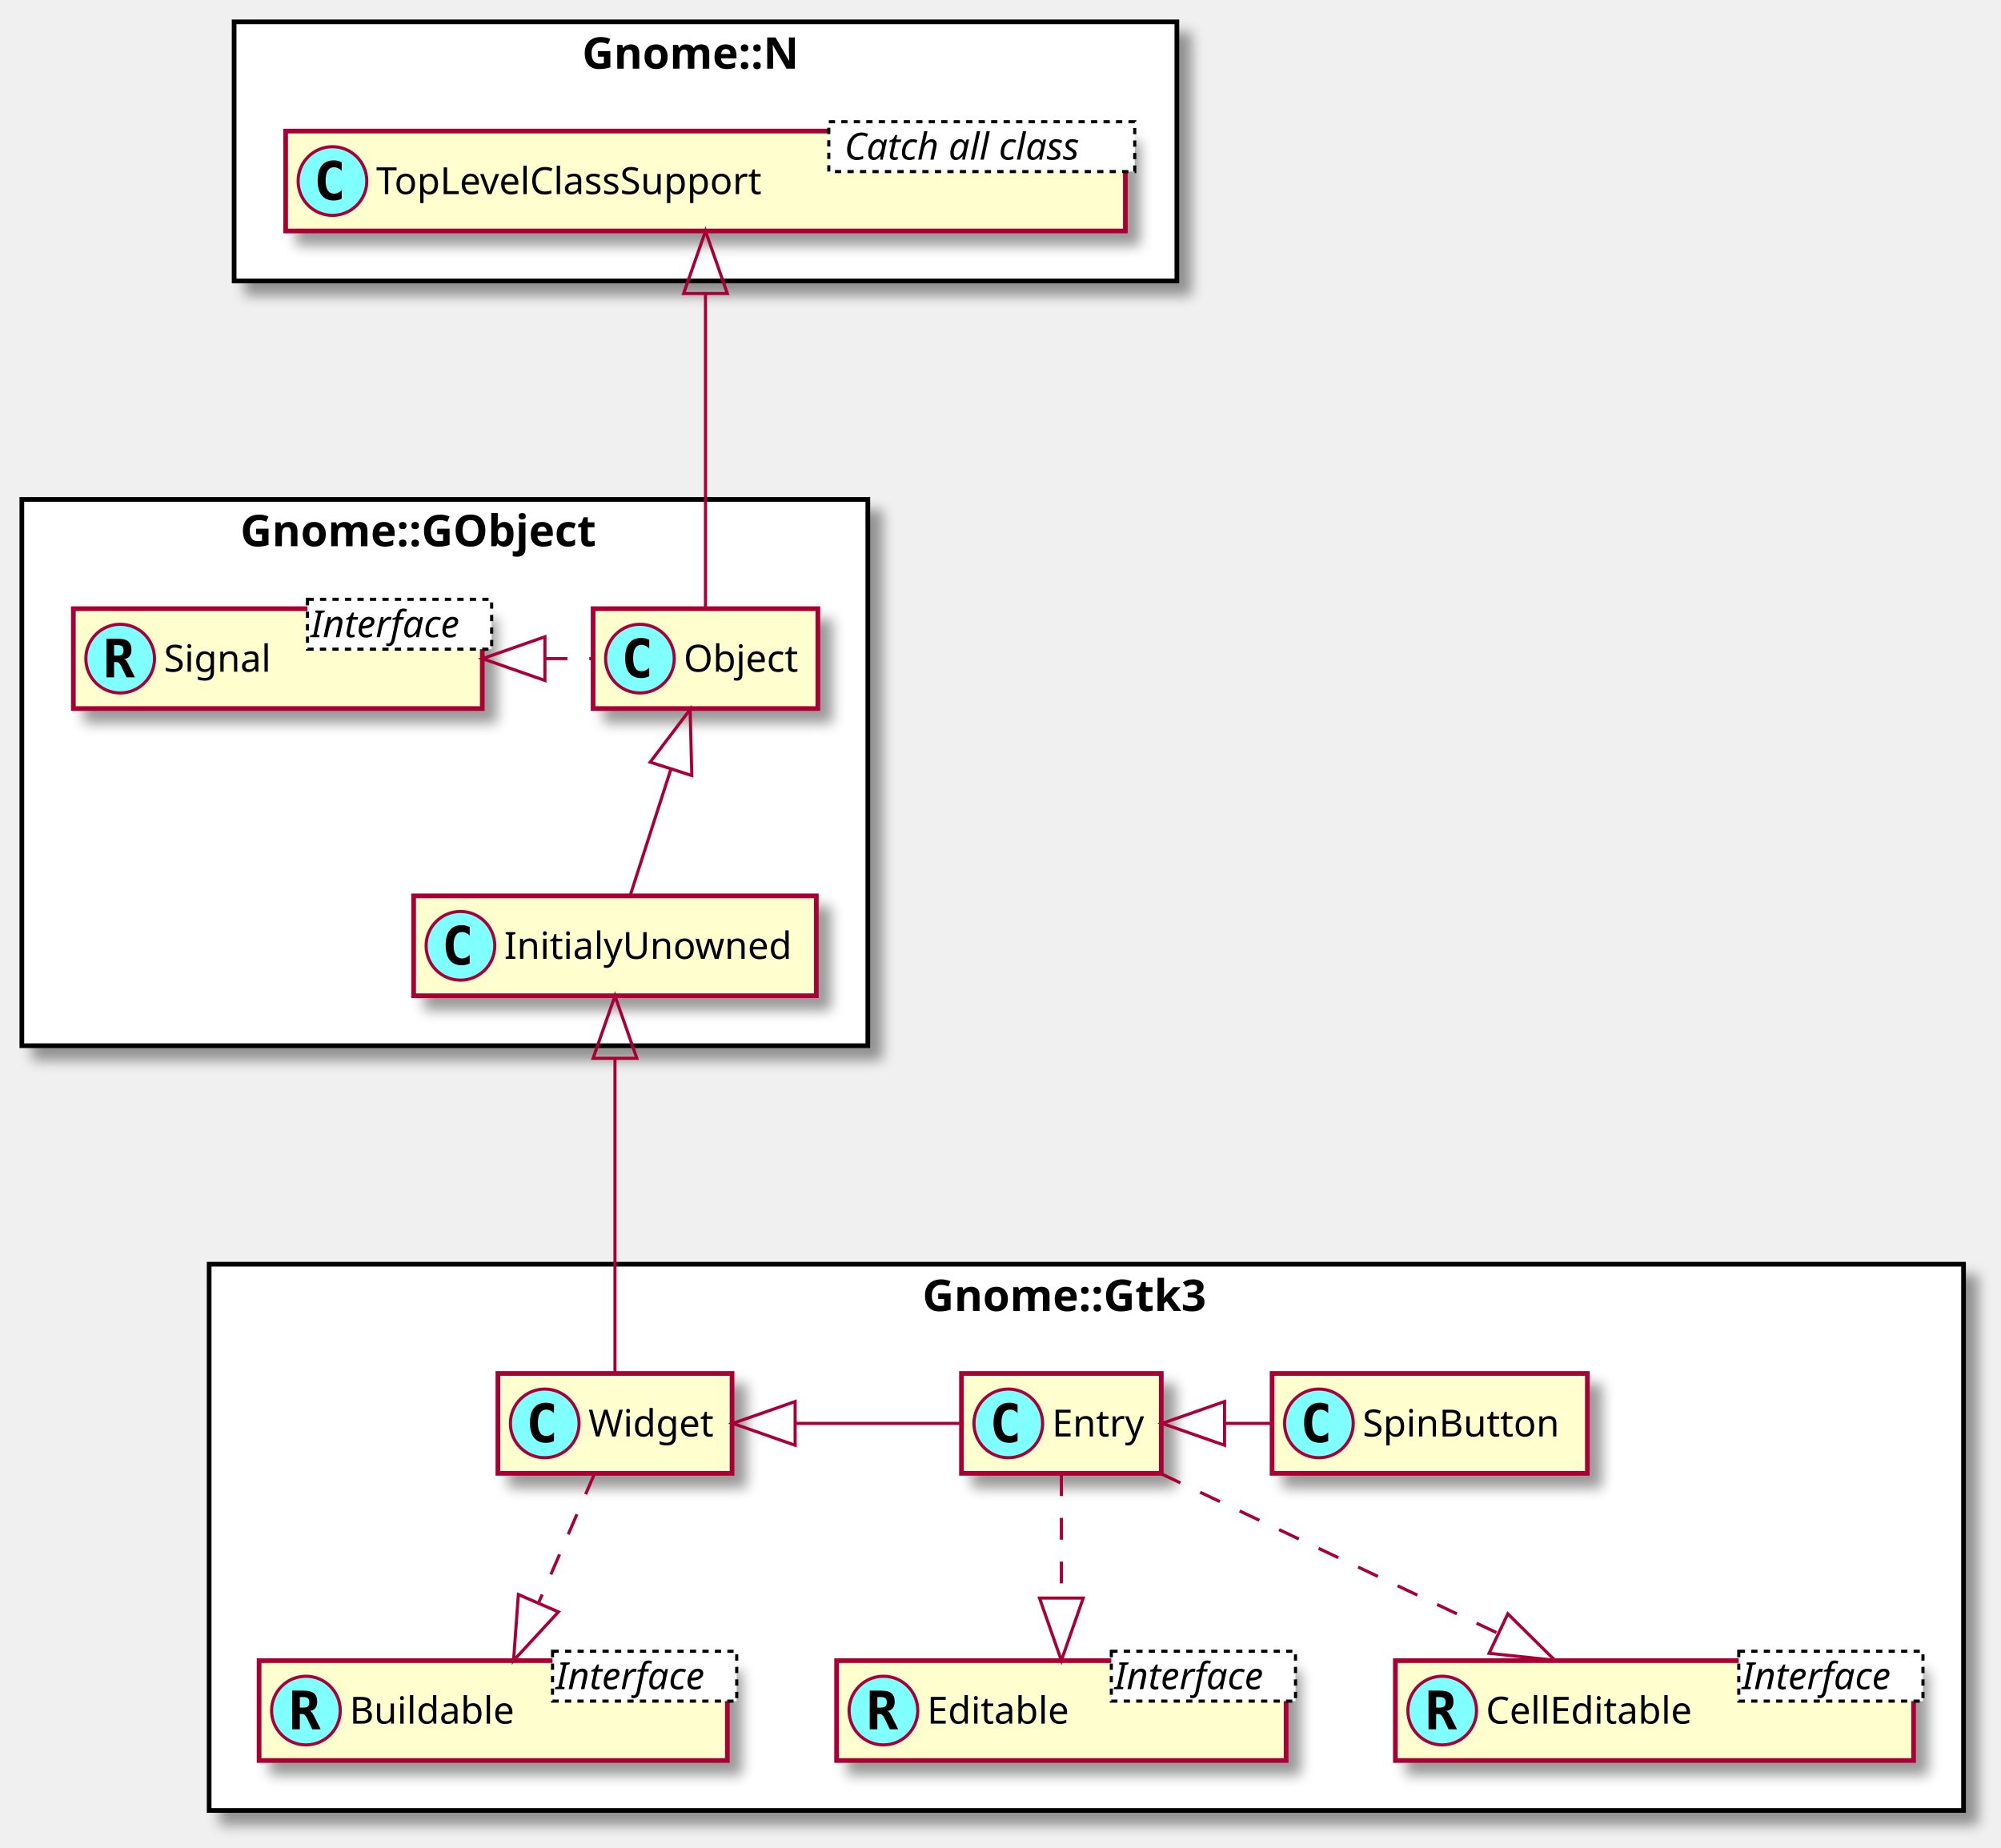
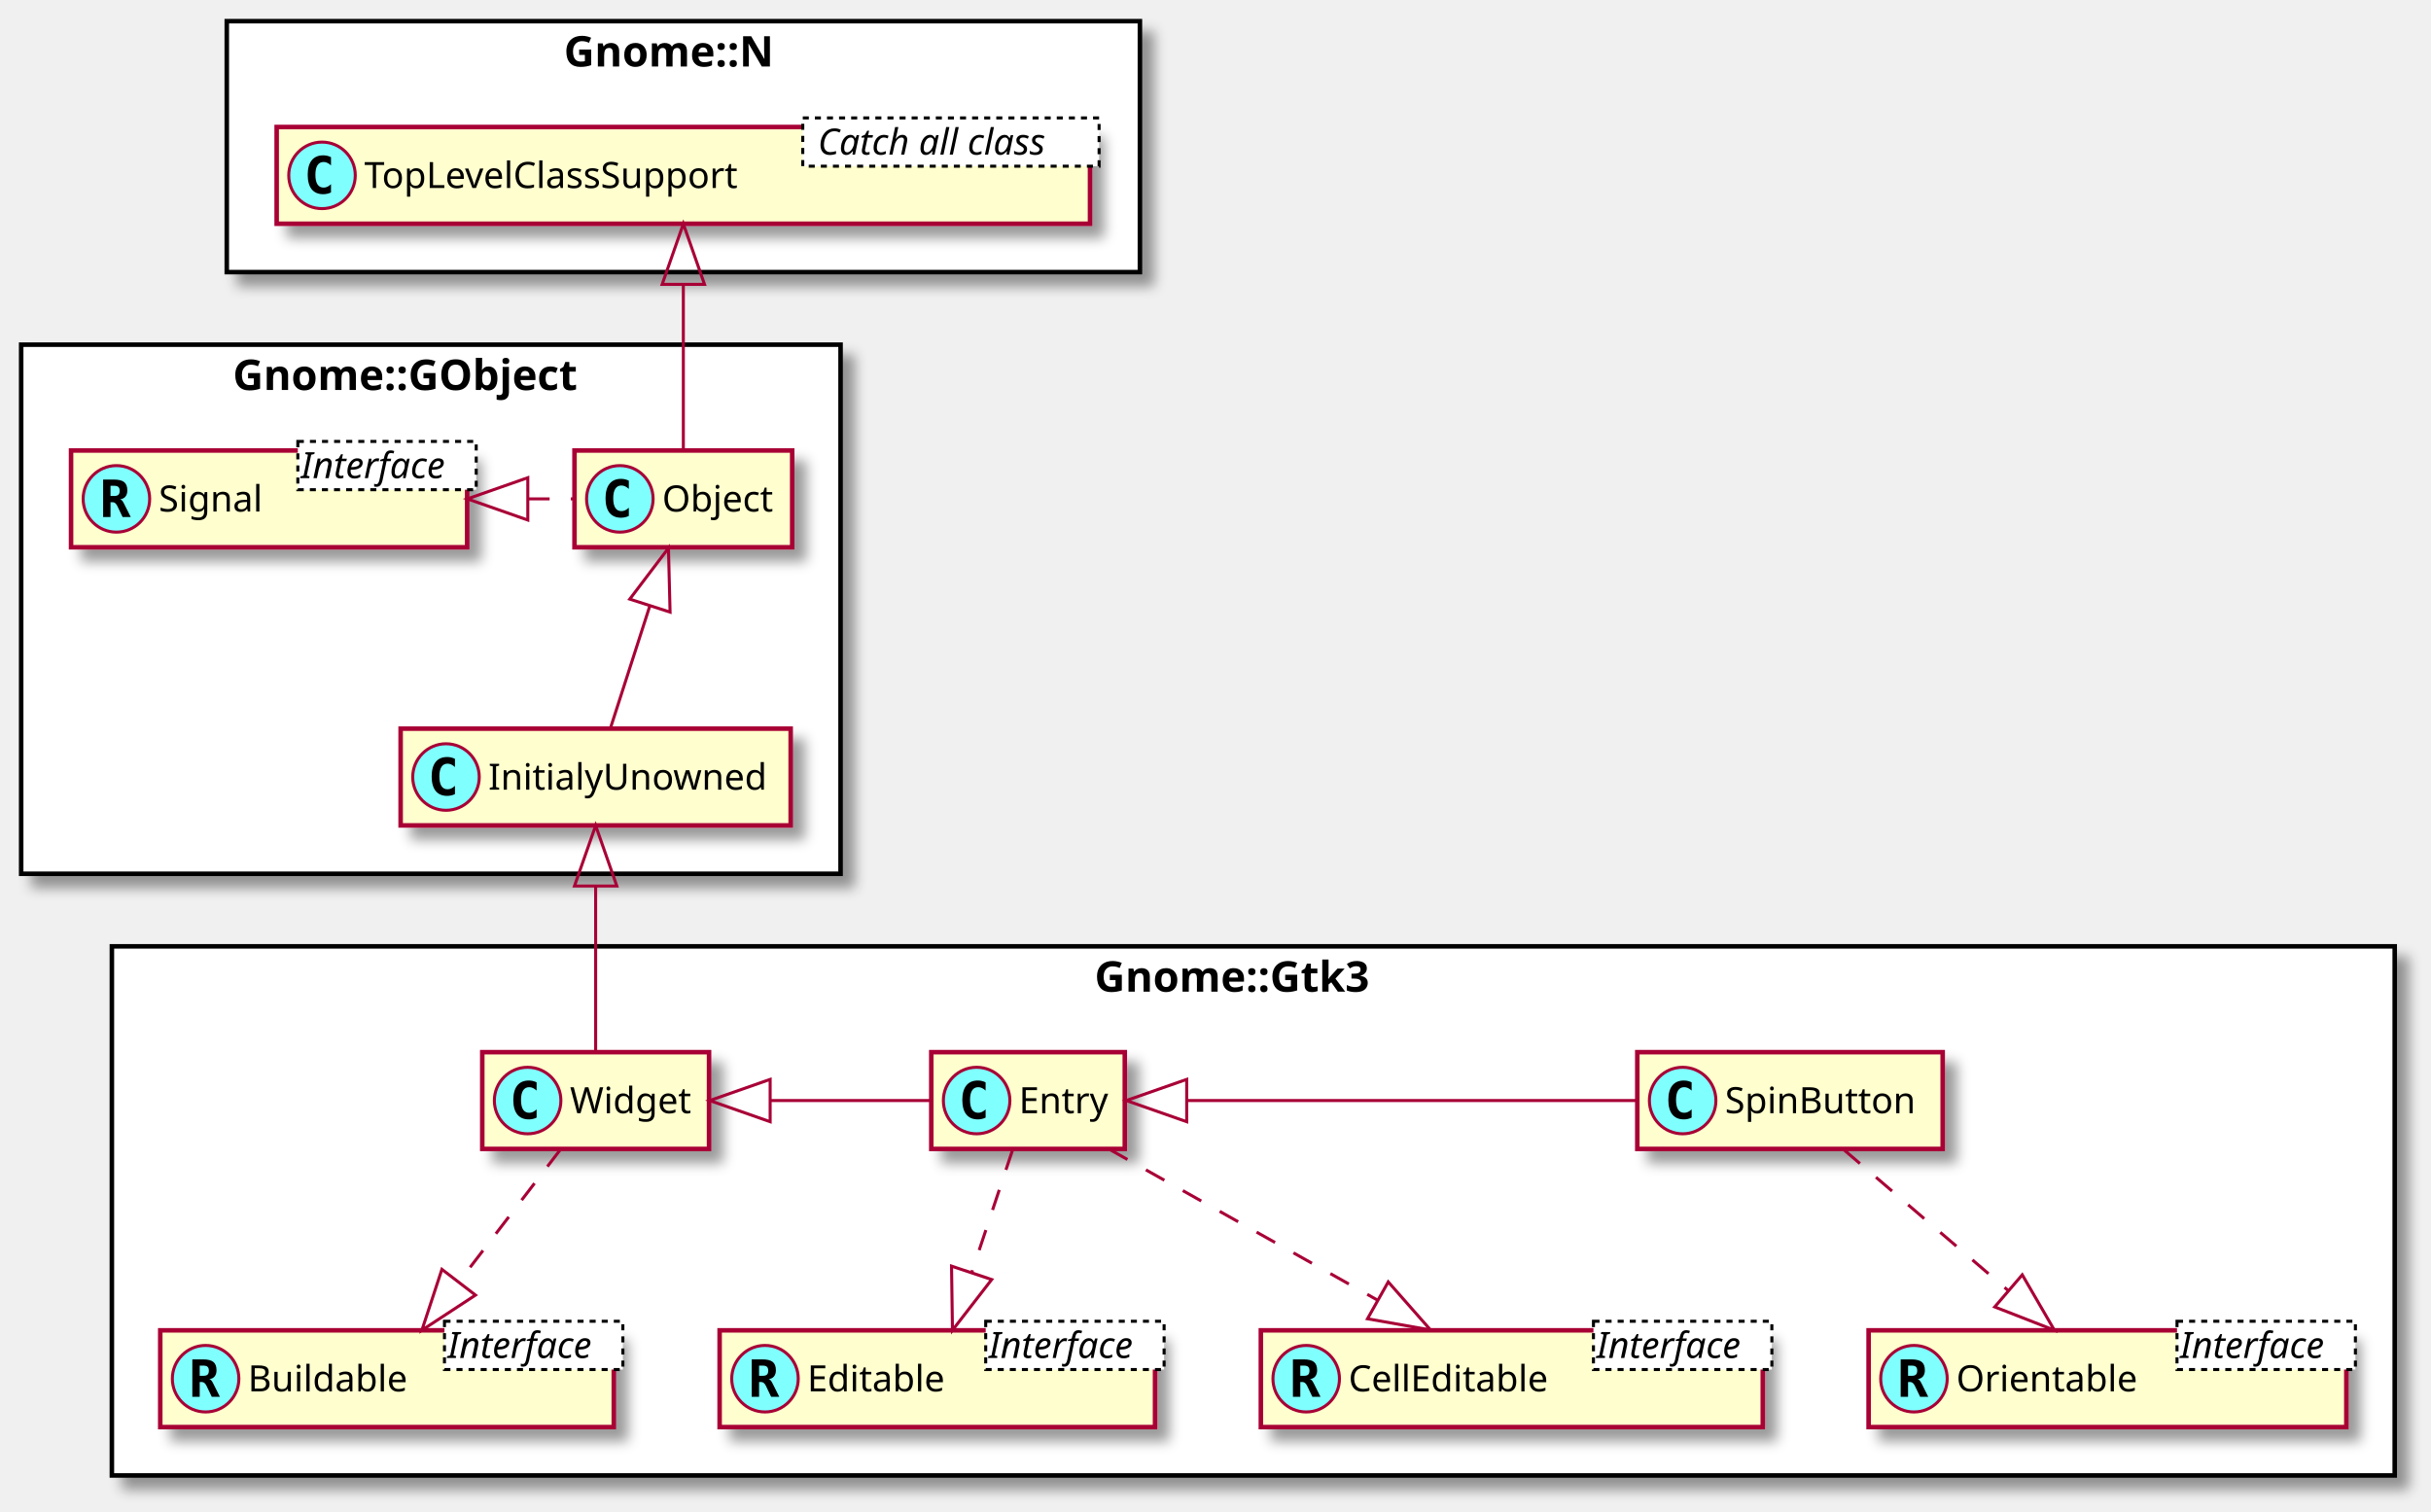
- <svg xmlns="http://www.w3.org/2000/svg" contentScriptType="application/ecmascript" contentStyleType="text/css" height="592px" preserveAspectRatio="none" style="width:641px;height:592px;" version="1.1" viewBox="0 0 641 592" width="641px" zoomAndPan="magnify">
+ <svg xmlns="http://www.w3.org/2000/svg" contentScriptType="application/ecmascript" contentStyleType="text/css" height="500px" preserveAspectRatio="none" style="width:804px;height:500px;" version="1.1" viewBox="0 0 804 500" width="804px" zoomAndPan="magnify">
  <defs>
-     <filter height="300%" id="f1ftc2lc1s2z20" width="300%" x="-1" y="-1">
+     <filter height="300%" id="f1h4oitkqnbj8m" width="300%" x="-1" y="-1">
      <feGaussianBlur result="blurOut" stdDeviation="2.0" />
      <feColorMatrix in="blurOut" result="blurOut2" type="matrix" values="0 0 0 0 0 0 0 0 0 0 0 0 0 0 0 0 0 0 .4 0" />
      <feOffset dx="4.0" dy="4.0" in="blurOut2" result="blurOut3" />
      <feBlend in="SourceGraphic" in2="blurOut3" mode="normal" />
    </filter>
  </defs>
  <g>
-     <rect fill="#FFFFFF" filter="url(#f1ftc2lc1s2z20)" height="83" style="stroke: #000000; stroke-width: 1.5;" width="302" x="75" y="7" />
+     <rect fill="#FFFFFF" filter="url(#f1h4oitkqnbj8m)" height="83" style="stroke: #000000; stroke-width: 1.5;" width="302" x="75" y="7" />
    <text fill="#000000" font-family="sans-serif" font-size="14" font-weight="bold" lengthAdjust="spacingAndGlyphs" textLength="79" x="186.5" y="21.995">Gnome::N</text>
-     <rect fill="#FFFFFF" filter="url(#f1ftc2lc1s2z20)" height="175" style="stroke: #000000; stroke-width: 1.5;" width="271" x="7" y="160" />
-     <text fill="#000000" font-family="sans-serif" font-size="14" font-weight="bold" lengthAdjust="spacingAndGlyphs" textLength="131" x="77" y="174.995">Gnome::GObject</text>
-     <rect fill="#FFFFFF" filter="url(#f1ftc2lc1s2z20)" height="175" style="stroke: #000000; stroke-width: 1.5;" width="562" x="67" y="405" />
-     <text fill="#000000" font-family="sans-serif" font-size="14" font-weight="bold" lengthAdjust="spacingAndGlyphs" textLength="105" x="295.5" y="419.995">Gnome::Gtk3</text>
-     <rect codeLine="9" fill="#FEFECE" filter="url(#f1ftc2lc1s2z20)" height="32" id="Gnome::N::TopLevelClassSupport" style="stroke: #A80036; stroke-width: 1.5;" width="269" x="91.5" y="42" />
+     <rect fill="#FFFFFF" filter="url(#f1h4oitkqnbj8m)" height="175" style="stroke: #000000; stroke-width: 1.5;" width="271" x="7" y="114" />
+     <text fill="#000000" font-family="sans-serif" font-size="14" font-weight="bold" lengthAdjust="spacingAndGlyphs" textLength="131" x="77" y="128.995">Gnome::GObject</text>
+     <rect fill="#FFFFFF" filter="url(#f1h4oitkqnbj8m)" height="175" style="stroke: #000000; stroke-width: 1.5;" width="755" x="37" y="313" />
+     <text fill="#000000" font-family="sans-serif" font-size="14" font-weight="bold" lengthAdjust="spacingAndGlyphs" textLength="105" x="362" y="327.995">Gnome::Gtk3</text>
+     <rect codeLine="9" fill="#FEFECE" filter="url(#f1h4oitkqnbj8m)" height="32" id="Gnome::N::TopLevelClassSupport" style="stroke: #A80036; stroke-width: 1.5;" width="269" x="91.5" y="42" />
    <ellipse cx="106.5" cy="58" fill="#80FFFF" rx="11" ry="11" style="stroke: #A80036; stroke-width: 1.0;" />
    <path d="M109.469,63.641 Q108.891,63.938 108.25,64.078 Q107.609,64.234 106.906,64.234 Q104.406,64.234 103.078,62.594 Q101.766,60.938 101.766,57.812 Q101.766,54.688 103.078,53.031 Q104.406,51.375 106.906,51.375 Q107.609,51.375 108.25,51.531 Q108.906,51.688 109.469,51.984 L109.469,54.703 Q108.844,54.125 108.25,53.859 Q107.656,53.578 107.031,53.578 Q105.688,53.578 105,54.656 Q104.312,55.719 104.312,57.812 Q104.312,59.906 105,60.984 Q105.688,62.047 107.031,62.047 Q107.656,62.047 108.25,61.781 Q108.844,61.5 109.469,60.922 L109.469,63.641 Z " />
    <text fill="#000000" font-family="sans-serif" font-size="12" lengthAdjust="spacingAndGlyphs" textLength="137" x="120.5" y="62.181">TopLevelClassSupport</text>
    <rect fill="#FFFFFF" height="15.969" style="stroke: #000000; stroke-width: 1.0; stroke-dasharray: 2.0,2.0;" width="98" x="265.5" y="39" />
    <text fill="#000000" font-family="sans-serif" font-size="12" font-style="italic" lengthAdjust="spacingAndGlyphs" textLength="88" x="270.5" y="51.139">Catch all class</text>
-     <rect fill="#FEFECE" filter="url(#f1ftc2lc1s2z20)" height="32" id="Gnome::GObject::Object" style="stroke: #A80036; stroke-width: 1.5;" width="72" x="190" y="195" />
-     <ellipse cx="205" cy="211" fill="#80FFFF" rx="11" ry="11" style="stroke: #A80036; stroke-width: 1.0;" />
-     <path d="M207.969,216.641 Q207.391,216.938 206.75,217.078 Q206.109,217.234 205.406,217.234 Q202.906,217.234 201.578,215.594 Q200.266,213.938 200.266,210.812 Q200.266,207.688 201.578,206.031 Q202.906,204.375 205.406,204.375 Q206.109,204.375 206.75,204.531 Q207.406,204.688 207.969,204.984 L207.969,207.703 Q207.344,207.125 206.75,206.859 Q206.156,206.578 205.531,206.578 Q204.188,206.578 203.5,207.656 Q202.812,208.719 202.812,210.812 Q202.812,212.906 203.5,213.984 Q204.188,215.047 205.531,215.047 Q206.156,215.047 206.75,214.781 Q207.344,214.5 207.969,213.922 L207.969,216.641 Z " />
-     <text fill="#000000" font-family="sans-serif" font-size="12" lengthAdjust="spacingAndGlyphs" textLength="40" x="219" y="215.181">Object</text>
-     <rect codeLine="13" fill="#FEFECE" filter="url(#f1ftc2lc1s2z20)" height="32" id="Gnome::GObject::Signal" style="stroke: #A80036; stroke-width: 1.5;" width="131" x="23.5" y="195" />
-     <ellipse cx="38.5" cy="211" fill="#80FFFF" rx="11" ry="11" style="stroke: #A80036; stroke-width: 1.0;" />
-     <path d="M39.703,211.141 Q40.062,211.219 40.328,211.5 Q40.609,211.766 41,212.547 L43.234,217 L40.547,217 L39.047,213.875 Q38.984,213.734 38.875,213.5 Q38.219,212.109 37.328,212.109 L36.547,212.109 L36.547,217 L34.109,217 L34.109,204.609 L37.641,204.609 Q40.031,204.609 41.062,205.453 Q42.109,206.297 42.109,208.203 Q42.109,209.484 41.484,210.25 Q40.875,211 39.703,211.141 Z M36.547,206.672 L36.547,210.047 L37.703,210.047 Q38.719,210.047 39.141,209.656 Q39.578,209.25 39.578,208.344 Q39.578,207.453 39.141,207.062 Q38.719,206.672 37.703,206.672 L36.547,206.672 Z " />
-     <text fill="#000000" font-family="sans-serif" font-size="12" lengthAdjust="spacingAndGlyphs" textLength="38" x="52.5" y="215.181">Signal</text>
-     <rect fill="#FFFFFF" height="15.969" style="stroke: #000000; stroke-width: 1.0; stroke-dasharray: 2.0,2.0;" width="59" x="98.5" y="192" />
-     <text fill="#000000" font-family="sans-serif" font-size="12" font-style="italic" lengthAdjust="spacingAndGlyphs" textLength="57" x="99.5" y="204.139">Interface</text>
-     <rect fill="#FEFECE" filter="url(#f1ftc2lc1s2z20)" height="32" id="Gnome::GObject::InitialyUnowned" style="stroke: #A80036; stroke-width: 1.5;" width="129" x="132.5" y="287" />
-     <ellipse cx="147.5" cy="303" fill="#80FFFF" rx="11" ry="11" style="stroke: #A80036; stroke-width: 1.0;" />
-     <path d="M150.469,308.641 Q149.891,308.938 149.25,309.078 Q148.609,309.234 147.906,309.234 Q145.406,309.234 144.078,307.594 Q142.766,305.938 142.766,302.812 Q142.766,299.688 144.078,298.031 Q145.406,296.375 147.906,296.375 Q148.609,296.375 149.25,296.531 Q149.906,296.688 150.469,296.984 L150.469,299.703 Q149.844,299.125 149.25,298.859 Q148.656,298.578 148.031,298.578 Q146.688,298.578 146,299.656 Q145.312,300.719 145.312,302.812 Q145.312,304.906 146,305.984 Q146.688,307.047 148.031,307.047 Q148.656,307.047 149.25,306.781 Q149.844,306.5 150.469,305.922 L150.469,308.641 Z " />
-     <text fill="#000000" font-family="sans-serif" font-size="12" lengthAdjust="spacingAndGlyphs" textLength="97" x="161.5" y="307.181">InitialyUnowned</text>
-     <rect codeLine="16" fill="#FEFECE" filter="url(#f1ftc2lc1s2z20)" height="32" id="Gnome::Gtk3::Buildable" style="stroke: #A80036; stroke-width: 1.5;" width="150" x="83" y="532" />
-     <ellipse cx="98" cy="548" fill="#80FFFF" rx="11" ry="11" style="stroke: #A80036; stroke-width: 1.0;" />
-     <path d="M99.203,548.141 Q99.562,548.219 99.828,548.5 Q100.109,548.766 100.5,549.547 L102.734,554 L100.047,554 L98.547,550.875 Q98.484,550.734 98.375,550.5 Q97.719,549.109 96.828,549.109 L96.047,549.109 L96.047,554 L93.609,554 L93.609,541.609 L97.141,541.609 Q99.531,541.609 100.562,542.453 Q101.609,543.297 101.609,545.203 Q101.609,546.484 100.984,547.25 Q100.375,548 99.203,548.141 Z M96.047,543.672 L96.047,547.047 L97.203,547.047 Q98.219,547.047 98.641,546.656 Q99.078,546.25 99.078,545.344 Q99.078,544.453 98.641,544.062 Q98.219,543.672 97.203,543.672 L96.047,543.672 Z " />
-     <text fill="#000000" font-family="sans-serif" font-size="12" lengthAdjust="spacingAndGlyphs" textLength="57" x="112" y="552.181">Buildable</text>
-     <rect fill="#FFFFFF" height="15.969" style="stroke: #000000; stroke-width: 1.0; stroke-dasharray: 2.0,2.0;" width="59" x="177" y="529" />
-     <text fill="#000000" font-family="sans-serif" font-size="12" font-style="italic" lengthAdjust="spacingAndGlyphs" textLength="57" x="178" y="541.139">Interface</text>
-     <rect codeLine="19" fill="#FEFECE" filter="url(#f1ftc2lc1s2z20)" height="32" id="Gnome::Gtk3::CellEditable" style="stroke: #A80036; stroke-width: 1.5;" width="166" x="447" y="532" />
-     <ellipse cx="462" cy="548" fill="#80FFFF" rx="11" ry="11" style="stroke: #A80036; stroke-width: 1.0;" />
-     <path d="M463.203,548.141 Q463.562,548.219 463.828,548.5 Q464.109,548.766 464.5,549.547 L466.734,554 L464.047,554 L462.547,550.875 Q462.484,550.734 462.375,550.5 Q461.719,549.109 460.828,549.109 L460.047,549.109 L460.047,554 L457.609,554 L457.609,541.609 L461.141,541.609 Q463.531,541.609 464.562,542.453 Q465.609,543.297 465.609,545.203 Q465.609,546.484 464.984,547.25 Q464.375,548 463.203,548.141 Z M460.047,543.672 L460.047,547.047 L461.203,547.047 Q462.219,547.047 462.641,546.656 Q463.078,546.25 463.078,545.344 Q463.078,544.453 462.641,544.062 Q462.219,543.672 461.203,543.672 L460.047,543.672 Z " />
-     <text fill="#000000" font-family="sans-serif" font-size="12" lengthAdjust="spacingAndGlyphs" textLength="73" x="476" y="552.181">CellEditable</text>
-     <rect fill="#FFFFFF" height="15.969" style="stroke: #000000; stroke-width: 1.0; stroke-dasharray: 2.0,2.0;" width="59" x="557" y="529" />
-     <text fill="#000000" font-family="sans-serif" font-size="12" font-style="italic" lengthAdjust="spacingAndGlyphs" textLength="57" x="558" y="541.139">Interface</text>
-     <rect codeLine="22" fill="#FEFECE" filter="url(#f1ftc2lc1s2z20)" height="32" id="Gnome::Gtk3::Editable" style="stroke: #A80036; stroke-width: 1.5;" width="144" x="268" y="532" />
-     <ellipse cx="283" cy="548" fill="#80FFFF" rx="11" ry="11" style="stroke: #A80036; stroke-width: 1.0;" />
-     <path d="M284.203,548.141 Q284.562,548.219 284.828,548.5 Q285.109,548.766 285.5,549.547 L287.734,554 L285.047,554 L283.547,550.875 Q283.484,550.734 283.375,550.5 Q282.719,549.109 281.828,549.109 L281.047,549.109 L281.047,554 L278.609,554 L278.609,541.609 L282.141,541.609 Q284.531,541.609 285.562,542.453 Q286.609,543.297 286.609,545.203 Q286.609,546.484 285.984,547.25 Q285.375,548 284.203,548.141 Z M281.047,543.672 L281.047,547.047 L282.203,547.047 Q283.219,547.047 283.641,546.656 Q284.078,546.25 284.078,545.344 Q284.078,544.453 283.641,544.062 Q283.219,543.672 282.203,543.672 L281.047,543.672 Z " />
-     <text fill="#000000" font-family="sans-serif" font-size="12" lengthAdjust="spacingAndGlyphs" textLength="51" x="297" y="552.181">Editable</text>
-     <rect fill="#FFFFFF" height="15.969" style="stroke: #000000; stroke-width: 1.0; stroke-dasharray: 2.0,2.0;" width="59" x="356" y="529" />
-     <text fill="#000000" font-family="sans-serif" font-size="12" font-style="italic" lengthAdjust="spacingAndGlyphs" textLength="57" x="357" y="541.139">Interface</text>
-     <rect fill="#FEFECE" filter="url(#f1ftc2lc1s2z20)" height="32" id="Gnome::Gtk3::Widget" style="stroke: #A80036; stroke-width: 1.5;" width="75" x="159.5" y="440" />
-     <ellipse cx="174.5" cy="456" fill="#80FFFF" rx="11" ry="11" style="stroke: #A80036; stroke-width: 1.0;" />
-     <path d="M177.469,461.641 Q176.891,461.938 176.25,462.078 Q175.609,462.234 174.906,462.234 Q172.406,462.234 171.078,460.594 Q169.766,458.938 169.766,455.812 Q169.766,452.688 171.078,451.031 Q172.406,449.375 174.906,449.375 Q175.609,449.375 176.25,449.531 Q176.906,449.688 177.469,449.984 L177.469,452.703 Q176.844,452.125 176.25,451.859 Q175.656,451.578 175.031,451.578 Q173.688,451.578 173,452.656 Q172.312,453.719 172.312,455.812 Q172.312,457.906 173,458.984 Q173.688,460.047 175.031,460.047 Q175.656,460.047 176.25,459.781 Q176.844,459.5 177.469,458.922 L177.469,461.641 Z " />
-     <text fill="#000000" font-family="sans-serif" font-size="12" lengthAdjust="spacingAndGlyphs" textLength="43" x="188.5" y="460.181">Widget</text>
-     <rect fill="#FEFECE" filter="url(#f1ftc2lc1s2z20)" height="32" id="Gnome::Gtk3::Entry" style="stroke: #A80036; stroke-width: 1.5;" width="64" x="308" y="440" />
-     <ellipse cx="323" cy="456" fill="#80FFFF" rx="11" ry="11" style="stroke: #A80036; stroke-width: 1.0;" />
-     <path d="M325.969,461.641 Q325.391,461.938 324.75,462.078 Q324.109,462.234 323.406,462.234 Q320.906,462.234 319.578,460.594 Q318.266,458.938 318.266,455.812 Q318.266,452.688 319.578,451.031 Q320.906,449.375 323.406,449.375 Q324.109,449.375 324.75,449.531 Q325.406,449.688 325.969,449.984 L325.969,452.703 Q325.344,452.125 324.75,451.859 Q324.156,451.578 323.531,451.578 Q322.188,451.578 321.5,452.656 Q320.812,453.719 320.812,455.812 Q320.812,457.906 321.5,458.984 Q322.188,460.047 323.531,460.047 Q324.156,460.047 324.75,459.781 Q325.344,459.5 325.969,458.922 L325.969,461.641 Z " />
-     <text fill="#000000" font-family="sans-serif" font-size="12" lengthAdjust="spacingAndGlyphs" textLength="32" x="337" y="460.181">Entry</text>
-     <rect fill="#FEFECE" filter="url(#f1ftc2lc1s2z20)" height="32" id="Gnome::Gtk3::SpinButton" style="stroke: #A80036; stroke-width: 1.5;" width="101" x="407.5" y="440" />
-     <ellipse cx="422.5" cy="456" fill="#80FFFF" rx="11" ry="11" style="stroke: #A80036; stroke-width: 1.0;" />
-     <path d="M425.469,461.641 Q424.891,461.938 424.25,462.078 Q423.609,462.234 422.906,462.234 Q420.406,462.234 419.078,460.594 Q417.766,458.938 417.766,455.812 Q417.766,452.688 419.078,451.031 Q420.406,449.375 422.906,449.375 Q423.609,449.375 424.25,449.531 Q424.906,449.688 425.469,449.984 L425.469,452.703 Q424.844,452.125 424.25,451.859 Q423.656,451.578 423.031,451.578 Q421.688,451.578 421,452.656 Q420.312,453.719 420.312,455.812 Q420.312,457.906 421,458.984 Q421.688,460.047 423.031,460.047 Q423.656,460.047 424.25,459.781 Q424.844,459.5 425.469,458.922 L425.469,461.641 Z " />
-     <text fill="#000000" font-family="sans-serif" font-size="12" lengthAdjust="spacingAndGlyphs" textLength="69" x="436.5" y="460.181">SpinButton</text>
-     <path codeLine="10" d="M226,94.28 C226,126.02 226,171.17 226,194.58 " fill="none" id="Gnome::N::TopLevelClassSupport-backto-Gnome::GObject::Object" style="stroke: #A80036; stroke-width: 1.0;" />
-     <polygon fill="none" points="219,94.03,226,74.03,233,94.03,219,94.03" style="stroke: #A80036; stroke-width: 1.0;" />
-     <path codeLine="26" d="M214.84,246.63 C210.34,260.59 205.39,275.96 201.85,286.96 " fill="none" id="Gnome::GObject::Object-backto-Gnome::GObject::InitialyUnowned" style="stroke: #A80036; stroke-width: 1.0;" />
-     <polygon fill="none" points="208.28,244.16,221.08,227.27,221.61,248.45,208.28,244.16" style="stroke: #A80036; stroke-width: 1.0;" />
-     <path codeLine="27" d="M174.77,211 C179.85,211 184.92,211 190,211 " fill="none" id="Gnome::GObject::Signal-backto-Gnome::GObject::Object" style="stroke: #A80036; stroke-width: 1.0; stroke-dasharray: 7.0,7.0;" />
-     <polygon fill="none" points="174.56,218,154.56,211,174.56,204,174.56,218" style="stroke: #A80036; stroke-width: 1.0;" />
-     <path codeLine="29" d="M197,339.28 C197,371.02 197,416.17 197,439.58 " fill="none" id="Gnome::GObject::InitialyUnowned-backto-Gnome::Gtk3::Widget" style="stroke: #A80036; stroke-width: 1.0;" />
-     <polygon fill="none" points="190,339.03,197,319.03,204,339.03,190,339.03" style="stroke: #A80036; stroke-width: 1.0;" />
-     <path codeLine="30" d="M190.38,472.27 C185.54,483.45 178.77,499.08 172.67,513.15 " fill="none" id="Gnome::Gtk3::Widget-to-Gnome::Gtk3::Buildable" style="stroke: #A80036; stroke-width: 1.0; stroke-dasharray: 7.0,7.0;" />
-     <polygon fill="none" points="178.89,516.39,164.52,531.96,166.05,510.82,178.89,516.39" style="stroke: #A80036; stroke-width: 1.0;" />
-     <path codeLine="40" d="M254.72,456 C272.46,456 290.19,456 307.92,456 " fill="none" id="Gnome::Gtk3::Widget-backto-Gnome::Gtk3::Entry" style="stroke: #A80036; stroke-width: 1.0;" />
-     <polygon fill="none" points="254.71,463,234.71,456,254.71,449,254.71,463" style="stroke: #A80036; stroke-width: 1.0;" />
-     <path codeLine="41" d="M371.8,472.06 C401.26,486.02 445.55,507 479.78,523.21 " fill="none" id="Gnome::Gtk3::Entry-to-Gnome::Gtk3::CellEditable" style="stroke: #A80036; stroke-width: 1.0; stroke-dasharray: 7.0,7.0;" />
-     <polygon fill="none" points="483.02,517,498.09,531.89,477.02,529.65,483.02,517" style="stroke: #A80036; stroke-width: 1.0;" />
-     <path codeLine="42" d="M340,472.27 C340,483.06 340,497.99 340,511.67 " fill="none" id="Gnome::Gtk3::Entry-to-Gnome::Gtk3::Editable" style="stroke: #A80036; stroke-width: 1.0; stroke-dasharray: 7.0,7.0;" />
-     <polygon fill="none" points="347,511.96,340,531.96,333,511.96,347,511.96" style="stroke: #A80036; stroke-width: 1.0;" />
-     <path codeLine="44" d="M392.32,456 C397.36,456 402.39,456 407.43,456 " fill="none" id="Gnome::Gtk3::Entry-backto-Gnome::Gtk3::SpinButton" style="stroke: #A80036; stroke-width: 1.0;" />
-     <polygon fill="none" points="392.27,463,372.27,456,392.27,449,392.27,463" style="stroke: #A80036; stroke-width: 1.0;" />
+     <rect fill="#FEFECE" filter="url(#f1h4oitkqnbj8m)" height="32" id="Gnome::GObject::Object" style="stroke: #A80036; stroke-width: 1.5;" width="72" x="190" y="149" />
+     <ellipse cx="205" cy="165" fill="#80FFFF" rx="11" ry="11" style="stroke: #A80036; stroke-width: 1.0;" />
+     <path d="M207.969,170.641 Q207.391,170.938 206.75,171.078 Q206.109,171.234 205.406,171.234 Q202.906,171.234 201.578,169.594 Q200.266,167.938 200.266,164.812 Q200.266,161.688 201.578,160.031 Q202.906,158.375 205.406,158.375 Q206.109,158.375 206.75,158.531 Q207.406,158.688 207.969,158.984 L207.969,161.703 Q207.344,161.125 206.75,160.859 Q206.156,160.578 205.531,160.578 Q204.188,160.578 203.5,161.656 Q202.812,162.719 202.812,164.812 Q202.812,166.906 203.5,167.984 Q204.188,169.047 205.531,169.047 Q206.156,169.047 206.75,168.781 Q207.344,168.5 207.969,167.922 L207.969,170.641 Z " />
+     <text fill="#000000" font-family="sans-serif" font-size="12" lengthAdjust="spacingAndGlyphs" textLength="40" x="219" y="169.181">Object</text>
+     <rect codeLine="13" fill="#FEFECE" filter="url(#f1h4oitkqnbj8m)" height="32" id="Gnome::GObject::Signal" style="stroke: #A80036; stroke-width: 1.5;" width="131" x="23.5" y="149" />
+     <ellipse cx="38.5" cy="165" fill="#80FFFF" rx="11" ry="11" style="stroke: #A80036; stroke-width: 1.0;" />
+     <path d="M39.703,165.141 Q40.062,165.219 40.328,165.5 Q40.609,165.766 41,166.547 L43.234,171 L40.547,171 L39.047,167.875 Q38.984,167.734 38.875,167.5 Q38.219,166.109 37.328,166.109 L36.547,166.109 L36.547,171 L34.109,171 L34.109,158.609 L37.641,158.609 Q40.031,158.609 41.062,159.453 Q42.109,160.297 42.109,162.203 Q42.109,163.484 41.484,164.25 Q40.875,165 39.703,165.141 Z M36.547,160.672 L36.547,164.047 L37.703,164.047 Q38.719,164.047 39.141,163.656 Q39.578,163.25 39.578,162.344 Q39.578,161.453 39.141,161.062 Q38.719,160.672 37.703,160.672 L36.547,160.672 Z " />
+     <text fill="#000000" font-family="sans-serif" font-size="12" lengthAdjust="spacingAndGlyphs" textLength="38" x="52.5" y="169.181">Signal</text>
+     <rect fill="#FFFFFF" height="15.969" style="stroke: #000000; stroke-width: 1.0; stroke-dasharray: 2.0,2.0;" width="59" x="98.5" y="146" />
+     <text fill="#000000" font-family="sans-serif" font-size="12" font-style="italic" lengthAdjust="spacingAndGlyphs" textLength="57" x="99.5" y="158.139">Interface</text>
+     <rect fill="#FEFECE" filter="url(#f1h4oitkqnbj8m)" height="32" id="Gnome::GObject::InitialyUnowned" style="stroke: #A80036; stroke-width: 1.5;" width="129" x="132.5" y="241" />
+     <ellipse cx="147.5" cy="257" fill="#80FFFF" rx="11" ry="11" style="stroke: #A80036; stroke-width: 1.0;" />
+     <path d="M150.469,262.641 Q149.891,262.938 149.25,263.078 Q148.609,263.234 147.906,263.234 Q145.406,263.234 144.078,261.594 Q142.766,259.938 142.766,256.812 Q142.766,253.688 144.078,252.031 Q145.406,250.375 147.906,250.375 Q148.609,250.375 149.25,250.531 Q149.906,250.688 150.469,250.984 L150.469,253.703 Q149.844,253.125 149.25,252.859 Q148.656,252.578 148.031,252.578 Q146.688,252.578 146,253.656 Q145.312,254.719 145.312,256.812 Q145.312,258.906 146,259.984 Q146.688,261.047 148.031,261.047 Q148.656,261.047 149.25,260.781 Q149.844,260.5 150.469,259.922 L150.469,262.641 Z " />
+     <text fill="#000000" font-family="sans-serif" font-size="12" lengthAdjust="spacingAndGlyphs" textLength="97" x="161.5" y="261.181">InitialyUnowned</text>
+     <rect codeLine="16" fill="#FEFECE" filter="url(#f1h4oitkqnbj8m)" height="32" id="Gnome::Gtk3::Buildable" style="stroke: #A80036; stroke-width: 1.5;" width="150" x="53" y="440" />
+     <ellipse cx="68" cy="456" fill="#80FFFF" rx="11" ry="11" style="stroke: #A80036; stroke-width: 1.0;" />
+     <path d="M69.203,456.141 Q69.562,456.219 69.828,456.5 Q70.109,456.766 70.5,457.547 L72.734,462 L70.047,462 L68.547,458.875 Q68.484,458.734 68.375,458.5 Q67.719,457.109 66.828,457.109 L66.047,457.109 L66.047,462 L63.609,462 L63.609,449.609 L67.141,449.609 Q69.531,449.609 70.562,450.453 Q71.609,451.297 71.609,453.203 Q71.609,454.484 70.984,455.25 Q70.375,456 69.203,456.141 Z M66.047,451.672 L66.047,455.047 L67.203,455.047 Q68.219,455.047 68.641,454.656 Q69.078,454.25 69.078,453.344 Q69.078,452.453 68.641,452.062 Q68.219,451.672 67.203,451.672 L66.047,451.672 Z " />
+     <text fill="#000000" font-family="sans-serif" font-size="12" lengthAdjust="spacingAndGlyphs" textLength="57" x="82" y="460.181">Buildable</text>
+     <rect fill="#FFFFFF" height="15.969" style="stroke: #000000; stroke-width: 1.0; stroke-dasharray: 2.0,2.0;" width="59" x="147" y="437" />
+     <text fill="#000000" font-family="sans-serif" font-size="12" font-style="italic" lengthAdjust="spacingAndGlyphs" textLength="57" x="148" y="449.139">Interface</text>
+     <rect codeLine="19" fill="#FEFECE" filter="url(#f1h4oitkqnbj8m)" height="32" id="Gnome::Gtk3::CellEditable" style="stroke: #A80036; stroke-width: 1.5;" width="166" x="417" y="440" />
+     <ellipse cx="432" cy="456" fill="#80FFFF" rx="11" ry="11" style="stroke: #A80036; stroke-width: 1.0;" />
+     <path d="M433.203,456.141 Q433.562,456.219 433.828,456.5 Q434.109,456.766 434.5,457.547 L436.734,462 L434.047,462 L432.547,458.875 Q432.484,458.734 432.375,458.5 Q431.719,457.109 430.828,457.109 L430.047,457.109 L430.047,462 L427.609,462 L427.609,449.609 L431.141,449.609 Q433.531,449.609 434.562,450.453 Q435.609,451.297 435.609,453.203 Q435.609,454.484 434.984,455.25 Q434.375,456 433.203,456.141 Z M430.047,451.672 L430.047,455.047 L431.203,455.047 Q432.219,455.047 432.641,454.656 Q433.078,454.25 433.078,453.344 Q433.078,452.453 432.641,452.062 Q432.219,451.672 431.203,451.672 L430.047,451.672 Z " />
+     <text fill="#000000" font-family="sans-serif" font-size="12" lengthAdjust="spacingAndGlyphs" textLength="73" x="446" y="460.181">CellEditable</text>
+     <rect fill="#FFFFFF" height="15.969" style="stroke: #000000; stroke-width: 1.0; stroke-dasharray: 2.0,2.0;" width="59" x="527" y="437" />
+     <text fill="#000000" font-family="sans-serif" font-size="12" font-style="italic" lengthAdjust="spacingAndGlyphs" textLength="57" x="528" y="449.139">Interface</text>
+     <rect codeLine="22" fill="#FEFECE" filter="url(#f1h4oitkqnbj8m)" height="32" id="Gnome::Gtk3::Editable" style="stroke: #A80036; stroke-width: 1.5;" width="144" x="238" y="440" />
+     <ellipse cx="253" cy="456" fill="#80FFFF" rx="11" ry="11" style="stroke: #A80036; stroke-width: 1.0;" />
+     <path d="M254.203,456.141 Q254.562,456.219 254.828,456.5 Q255.109,456.766 255.5,457.547 L257.734,462 L255.047,462 L253.547,458.875 Q253.484,458.734 253.375,458.5 Q252.719,457.109 251.828,457.109 L251.047,457.109 L251.047,462 L248.609,462 L248.609,449.609 L252.141,449.609 Q254.531,449.609 255.562,450.453 Q256.609,451.297 256.609,453.203 Q256.609,454.484 255.984,455.25 Q255.375,456 254.203,456.141 Z M251.047,451.672 L251.047,455.047 L252.203,455.047 Q253.219,455.047 253.641,454.656 Q254.078,454.25 254.078,453.344 Q254.078,452.453 253.641,452.062 Q253.219,451.672 252.203,451.672 L251.047,451.672 Z " />
+     <text fill="#000000" font-family="sans-serif" font-size="12" lengthAdjust="spacingAndGlyphs" textLength="51" x="267" y="460.181">Editable</text>
+     <rect fill="#FFFFFF" height="15.969" style="stroke: #000000; stroke-width: 1.0; stroke-dasharray: 2.0,2.0;" width="59" x="326" y="437" />
+     <text fill="#000000" font-family="sans-serif" font-size="12" font-style="italic" lengthAdjust="spacingAndGlyphs" textLength="57" x="327" y="449.139">Interface</text>
+     <rect codeLine="25" fill="#FEFECE" filter="url(#f1h4oitkqnbj8m)" height="32" id="Gnome::Gtk3::Orientable" style="stroke: #A80036; stroke-width: 1.5;" width="158" x="618" y="440" />
+     <ellipse cx="633" cy="456" fill="#80FFFF" rx="11" ry="11" style="stroke: #A80036; stroke-width: 1.0;" />
+     <path d="M634.203,456.141 Q634.562,456.219 634.828,456.5 Q635.109,456.766 635.5,457.547 L637.734,462 L635.047,462 L633.547,458.875 Q633.484,458.734 633.375,458.5 Q632.719,457.109 631.828,457.109 L631.047,457.109 L631.047,462 L628.609,462 L628.609,449.609 L632.141,449.609 Q634.531,449.609 635.562,450.453 Q636.609,451.297 636.609,453.203 Q636.609,454.484 635.984,455.25 Q635.375,456 634.203,456.141 Z M631.047,451.672 L631.047,455.047 L632.203,455.047 Q633.219,455.047 633.641,454.656 Q634.078,454.25 634.078,453.344 Q634.078,452.453 633.641,452.062 Q633.219,451.672 632.203,451.672 L631.047,451.672 Z " />
+     <text fill="#000000" font-family="sans-serif" font-size="12" lengthAdjust="spacingAndGlyphs" textLength="65" x="647" y="460.181">Orientable</text>
+     <rect fill="#FFFFFF" height="15.969" style="stroke: #000000; stroke-width: 1.0; stroke-dasharray: 2.0,2.0;" width="59" x="720" y="437" />
+     <text fill="#000000" font-family="sans-serif" font-size="12" font-style="italic" lengthAdjust="spacingAndGlyphs" textLength="57" x="721" y="449.139">Interface</text>
+     <rect fill="#FEFECE" filter="url(#f1h4oitkqnbj8m)" height="32" id="Gnome::Gtk3::Widget" style="stroke: #A80036; stroke-width: 1.5;" width="75" x="159.5" y="348" />
+     <ellipse cx="174.5" cy="364" fill="#80FFFF" rx="11" ry="11" style="stroke: #A80036; stroke-width: 1.0;" />
+     <path d="M177.469,369.641 Q176.891,369.938 176.25,370.078 Q175.609,370.234 174.906,370.234 Q172.406,370.234 171.078,368.594 Q169.766,366.938 169.766,363.812 Q169.766,360.688 171.078,359.031 Q172.406,357.375 174.906,357.375 Q175.609,357.375 176.25,357.531 Q176.906,357.688 177.469,357.984 L177.469,360.703 Q176.844,360.125 176.25,359.859 Q175.656,359.578 175.031,359.578 Q173.688,359.578 173,360.656 Q172.312,361.719 172.312,363.812 Q172.312,365.906 173,366.984 Q173.688,368.047 175.031,368.047 Q175.656,368.047 176.25,367.781 Q176.844,367.5 177.469,366.922 L177.469,369.641 Z " />
+     <text fill="#000000" font-family="sans-serif" font-size="12" lengthAdjust="spacingAndGlyphs" textLength="43" x="188.5" y="368.181">Widget</text>
+     <rect fill="#FEFECE" filter="url(#f1h4oitkqnbj8m)" height="32" id="Gnome::Gtk3::Entry" style="stroke: #A80036; stroke-width: 1.5;" width="64" x="308" y="348" />
+     <ellipse cx="323" cy="364" fill="#80FFFF" rx="11" ry="11" style="stroke: #A80036; stroke-width: 1.0;" />
+     <path d="M325.969,369.641 Q325.391,369.938 324.75,370.078 Q324.109,370.234 323.406,370.234 Q320.906,370.234 319.578,368.594 Q318.266,366.938 318.266,363.812 Q318.266,360.688 319.578,359.031 Q320.906,357.375 323.406,357.375 Q324.109,357.375 324.75,357.531 Q325.406,357.688 325.969,357.984 L325.969,360.703 Q325.344,360.125 324.75,359.859 Q324.156,359.578 323.531,359.578 Q322.188,359.578 321.5,360.656 Q320.812,361.719 320.812,363.812 Q320.812,365.906 321.5,366.984 Q322.188,368.047 323.531,368.047 Q324.156,368.047 324.75,367.781 Q325.344,367.5 325.969,366.922 L325.969,369.641 Z " />
+     <text fill="#000000" font-family="sans-serif" font-size="12" lengthAdjust="spacingAndGlyphs" textLength="32" x="337" y="368.181">Entry</text>
+     <rect fill="#FEFECE" filter="url(#f1h4oitkqnbj8m)" height="32" id="Gnome::Gtk3::SpinButton" style="stroke: #A80036; stroke-width: 1.5;" width="101" x="541.5" y="348" />
+     <ellipse cx="556.5" cy="364" fill="#80FFFF" rx="11" ry="11" style="stroke: #A80036; stroke-width: 1.0;" />
+     <path d="M559.469,369.641 Q558.891,369.938 558.25,370.078 Q557.609,370.234 556.906,370.234 Q554.406,370.234 553.078,368.594 Q551.766,366.938 551.766,363.812 Q551.766,360.688 553.078,359.031 Q554.406,357.375 556.906,357.375 Q557.609,357.375 558.25,357.531 Q558.906,357.688 559.469,357.984 L559.469,360.703 Q558.844,360.125 558.25,359.859 Q557.656,359.578 557.031,359.578 Q555.688,359.578 555,360.656 Q554.312,361.719 554.312,363.812 Q554.312,365.906 555,366.984 Q555.688,368.047 557.031,368.047 Q557.656,368.047 558.25,367.781 Q558.844,367.5 559.469,366.922 L559.469,369.641 Z " />
+     <text fill="#000000" font-family="sans-serif" font-size="12" lengthAdjust="spacingAndGlyphs" textLength="69" x="570.5" y="368.181">SpinButton</text>
+     <path codeLine="10" d="M226,94.1 C226,112.76 226,134.73 226,148.98 " fill="none" id="Gnome::N::TopLevelClassSupport-backto-Gnome::GObject::Object" style="stroke: #A80036; stroke-width: 1.0;" />
+     <polygon fill="none" points="219,94.04,226,74.04,233,94.04,219,94.04" style="stroke: #A80036; stroke-width: 1.0;" />
+     <path codeLine="29" d="M214.84,200.63 C210.34,214.59 205.39,229.96 201.85,240.96 " fill="none" id="Gnome::GObject::Object-backto-Gnome::GObject::InitialyUnowned" style="stroke: #A80036; stroke-width: 1.0;" />
+     <polygon fill="none" points="208.28,198.16,221.08,181.27,221.61,202.45,208.28,198.16" style="stroke: #A80036; stroke-width: 1.0;" />
+     <path codeLine="30" d="M174.77,165 C179.85,165 184.92,165 190,165 " fill="none" id="Gnome::GObject::Signal-backto-Gnome::GObject::Object" style="stroke: #A80036; stroke-width: 1.0; stroke-dasharray: 7.0,7.0;" />
+     <polygon fill="none" points="174.56,172,154.56,165,174.56,158,174.56,172" style="stroke: #A80036; stroke-width: 1.0;" />
+     <path codeLine="32" d="M197,293.1 C197,311.76 197,333.73 197,347.98 " fill="none" id="Gnome::GObject::InitialyUnowned-backto-Gnome::Gtk3::Widget" style="stroke: #A80036; stroke-width: 1.0;" />
+     <polygon fill="none" points="190,293.04,197,273.04,204,293.04,190,293.04" style="stroke: #A80036; stroke-width: 1.0;" />
+     <path codeLine="33" d="M185.3,380.27 C176.12,392.23 163.05,409.28 151.71,424.07 " fill="none" id="Gnome::Gtk3::Widget-to-Gnome::Gtk3::Buildable" style="stroke: #A80036; stroke-width: 1.0; stroke-dasharray: 7.0,7.0;" />
+     <polygon fill="none" points="157.26,428.35,139.53,439.96,146.15,419.83,157.26,428.35" style="stroke: #A80036; stroke-width: 1.0;" />
+     <path codeLine="35" d="M254.72,364 C272.46,364 290.19,364 307.92,364 " fill="none" id="Gnome::Gtk3::Widget-backto-Gnome::Gtk3::Entry" style="stroke: #A80036; stroke-width: 1.0;" />
+     <polygon fill="none" points="254.71,371,234.71,364,254.71,357,254.71,371" style="stroke: #A80036; stroke-width: 1.0;" />
+     <path codeLine="36" d="M366.78,380.06 C391.01,393.69 427.15,414.02 455.69,430.07 " fill="none" id="Gnome::Gtk3::Entry-to-Gnome::Gtk3::CellEditable" style="stroke: #A80036; stroke-width: 1.0; stroke-dasharray: 7.0,7.0;" />
+     <polygon fill="none" points="459.13,423.98,473.13,439.89,452.27,436.18,459.13,423.98" style="stroke: #A80036; stroke-width: 1.0;" />
+     <path codeLine="37" d="M334.91,380.27 C331.23,391.32 326.09,406.72 321.45,420.66 " fill="none" id="Gnome::Gtk3::Entry-to-Gnome::Gtk3::Editable" style="stroke: #A80036; stroke-width: 1.0; stroke-dasharray: 7.0,7.0;" />
+     <polygon fill="none" points="327.98,423.2,315.01,439.96,314.7,418.77,327.98,423.2" style="stroke: #A80036; stroke-width: 1.0;" />
+     <path codeLine="39" d="M392.61,364 C442.21,364 491.81,364 541.41,364 " fill="none" id="Gnome::Gtk3::Entry-backto-Gnome::Gtk3::SpinButton" style="stroke: #A80036; stroke-width: 1.0;" />
+     <polygon fill="none" points="392.48,371,372.48,364,392.48,357,392.48,371" style="stroke: #A80036; stroke-width: 1.0;" />
+     <path codeLine="40" d="M609.81,380.27 C624.68,393.02 646.28,411.52 664.26,426.93 " fill="none" id="Gnome::Gtk3::SpinButton-to-Gnome::Gtk3::Orientable" style="stroke: #A80036; stroke-width: 1.0; stroke-dasharray: 7.0,7.0;" />
+     <polygon fill="none" points="668.82,421.63,679.45,439.96,659.71,432.26,668.82,421.63" style="stroke: #A80036; stroke-width: 1.0;" />
  </g>
</svg>
